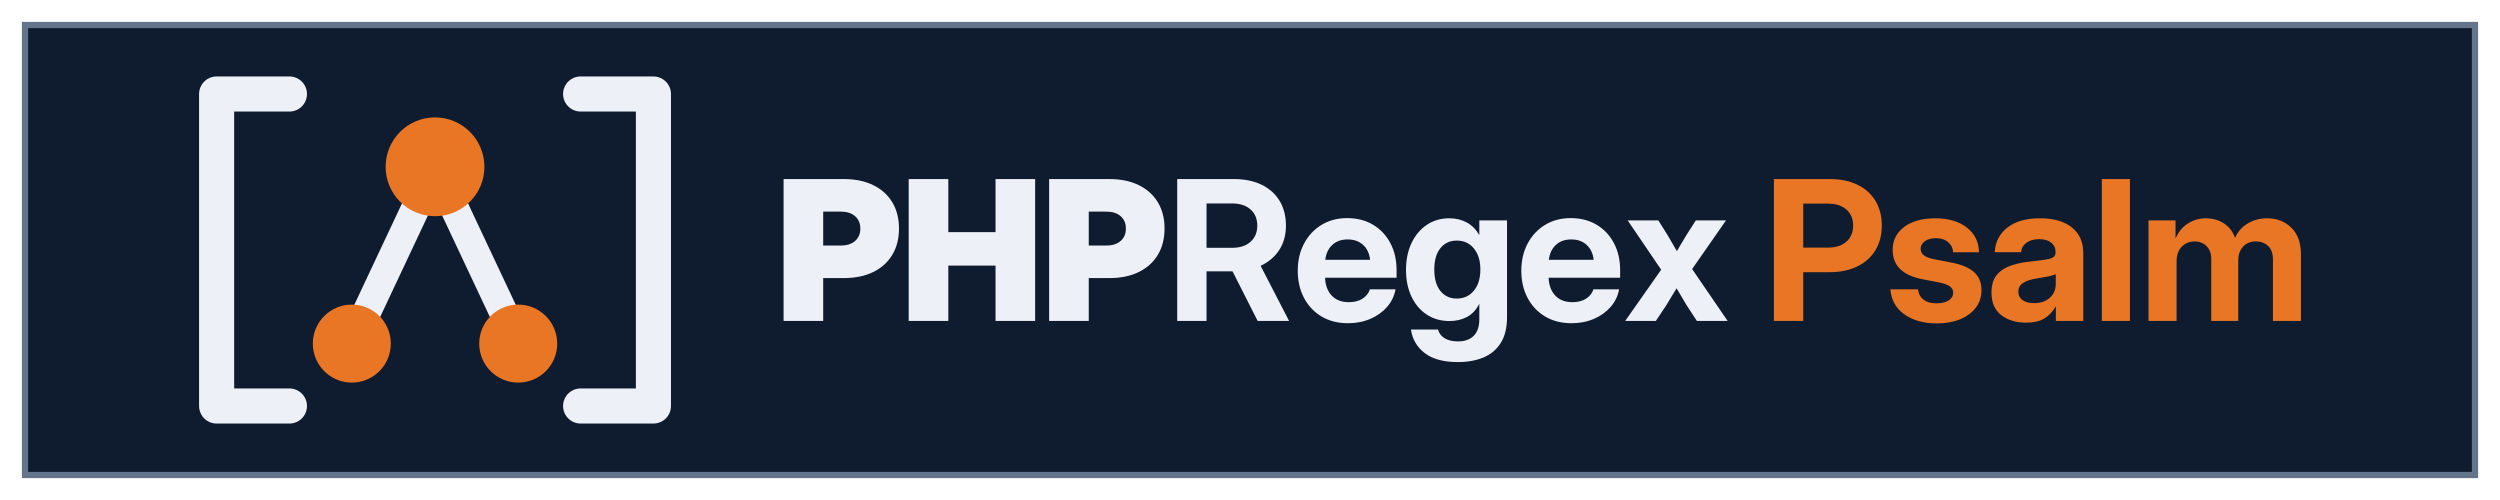
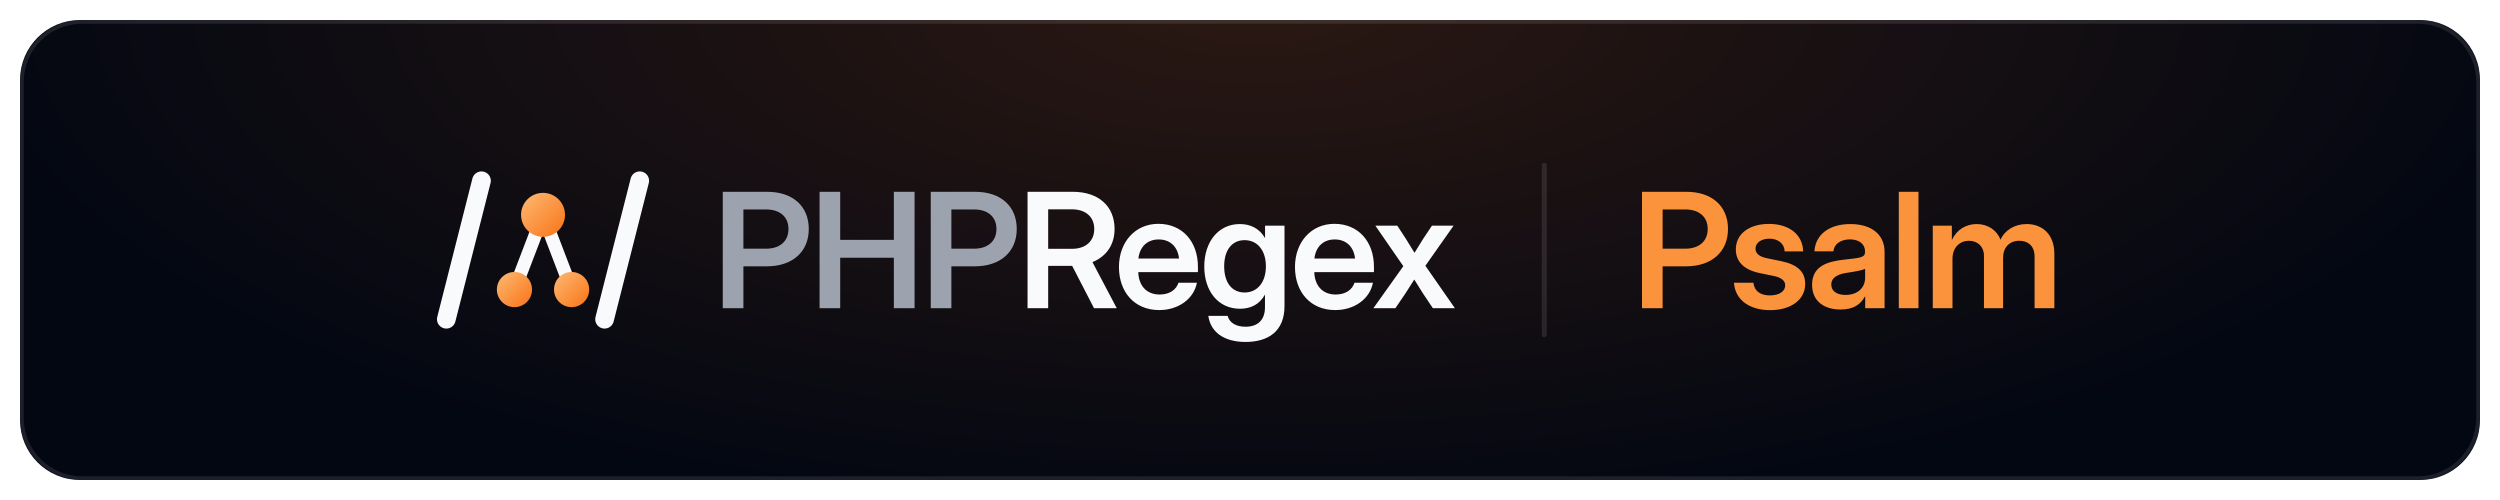
- <svg xmlns="http://www.w3.org/2000/svg" viewBox="0 0 1000 200" width="1000" height="200" role="img">
-   <style>.paper{fill:#0F1B2E}.ink-f{fill:#EDF1F7}.ink-s{stroke:#EDF1F7;fill:none}.amber-f{fill:#E97625}</style>
-   <rect x="10" y="10" width="980" height="180" class="paper" stroke="#64748B" stroke-width="2.5" />
-   <g transform="translate(174.0078 100) scale(0.52)">
-     <g fill="none" class="ink-s" stroke-width="27" stroke-linecap="round" stroke-linejoin="round">
-       <path d="M-112-120H-168V120H-112" />
-       <path d="M112-120H168V120H112" />
+ <svg xmlns="http://www.w3.org/2000/svg" viewBox="0 0 1000 200" width="1000" height="200" role="img" aria-label="PHPRegex Psalm">
+   <defs>
+     <linearGradient id="n" x1="0" y1="0" x2="1" y2="1">
+       <stop offset="0" stop-color="#FDBA74" />
+       <stop offset="1" stop-color="#F97316" />
+     </linearGradient>
+     <radialGradient id="halo" cx="500" cy="0" r="1" gradientUnits="userSpaceOnUse" gradientTransform="translate(500 0) scale(520 210) translate(-500 0)">
+       <stop offset="0" stop-color="rgba(249,115,22,0.16)" />
+       <stop offset="1" stop-color="rgba(249,115,22,0.16)" stop-opacity="0" />
+     </radialGradient>
+   </defs>
+   <rect x="8" y="8" width="984" height="184" rx="24" fill="#030712" />
+   <rect x="8" y="8" width="984" height="184" rx="24" fill="url(#halo)" />
+   <rect x="8.75" y="8.75" width="982.5" height="182.5" rx="24" fill="none" stroke="rgba(255,255,255,0.10)" stroke-width="1.5" />
+   <g transform="translate(217.21 100.00) scale(0.2198)">
+     <g fill="none" stroke="#F9FAFB" stroke-linecap="round">
+       <path d="M-176 126L-112 -126M112 126L176 -126" stroke-width="34" />
+       <path d="M0 -64L-52 72M0 -64L52 72" stroke-width="24" />
    </g>
-     <g transform="translate(0 14)">
-       <path d="M0-78L-64 58M0-78L64 58" fill="none" class="ink-s" stroke-width="22" stroke-linecap="round" />
-       <circle cx="0" cy="-78" r="38" class="amber-f" />
-       <circle cx="-64" cy="58" r="30" class="amber-f" />
-       <circle cx="64" cy="58" r="30" class="amber-f" />
+     <g fill="url(#n)">
+       <circle cx="0" cy="-64" r="40" />
+       <circle cx="-52" cy="72" r="32" />
+       <circle cx="52" cy="72" r="32" />
    </g>
  </g>
-   <g transform="translate(310.3878 128.374)">
-     <path d="M3.047 0.0V-56.748H27.155Q33.935 -56.748 38.886 -54.33Q43.837 -51.911 46.522 -47.474Q49.207 -43.037 49.207 -36.943Q49.207 -30.888 46.522 -26.432Q43.837 -21.976 38.886 -19.557Q33.935 -17.139 27.155 -17.139H18.891V0.0ZM18.891 -30.164H25.975Q29.555 -30.164 31.649 -31.992Q33.744 -33.82 33.744 -36.943Q33.744 -40.066 31.649 -41.895Q29.555 -43.723 25.975 -43.723H18.891ZM53.092 0.0V-56.748H68.936V-35.534H87.826V-56.748H103.67V0.0H87.826V-22.128H68.936V0.0ZM109.269 0.0V-56.748H133.377Q140.156 -56.748 145.107 -54.33Q150.059 -51.911 152.744 -47.474Q155.429 -43.037 155.429 -36.943Q155.429 -30.888 152.744 -26.432Q150.059 -21.976 145.107 -19.557Q140.156 -17.139 133.377 -17.139H125.112V0.0ZM125.112 -30.164H132.196Q135.776 -30.164 137.871 -31.992Q139.966 -33.82 139.966 -36.943Q139.966 -40.066 137.871 -41.895Q135.776 -43.723 132.196 -43.723H125.112Z" class="ink-f" />
-     <path transform="translate(156.2666 0)" d="M4.228 0.0V-56.748H26.927Q33.325 -56.748 37.991 -54.482Q42.656 -52.216 45.189 -48.026Q47.722 -43.837 47.722 -38.124Q47.722 -32.487 45.037 -28.374Q42.352 -24.261 37.591 -22.052L48.979 0.0H36.41L26.355 -19.843Q26.317 -19.843 26.241 -19.843H15.958V0.0ZM15.958 -29.25H26.241Q30.888 -29.25 33.573 -31.668Q36.258 -34.087 36.258 -38.124Q36.258 -42.199 33.554 -44.599Q30.85 -46.998 26.203 -46.998H15.958ZM72.554 0.914Q66.46 0.914 61.947 -1.79Q57.434 -4.494 54.939 -9.236Q52.444 -13.978 52.444 -20.071Q52.444 -26.203 54.977 -30.964Q57.51 -35.725 61.966 -38.429Q66.422 -41.133 72.173 -41.133Q78.114 -41.133 82.551 -38.486Q86.988 -35.839 89.483 -31.135Q91.978 -26.432 91.978 -20.3V-17.291H63.375Q63.527 -12.835 66.003 -10.169Q68.479 -7.503 72.896 -7.503Q76.172 -7.503 78.362 -8.912Q80.552 -10.321 81.313 -12.645H91.559Q90.835 -8.646 88.169 -5.599Q85.503 -2.552 81.466 -0.819Q77.429 0.914 72.554 0.914ZM63.451 -24.451H81.39Q80.971 -28.222 78.59 -30.412Q76.21 -32.602 72.401 -32.602Q68.631 -32.602 66.27 -30.412Q63.908 -28.222 63.451 -24.451ZM116.505 16.453Q107.936 16.453 103.251 12.873Q98.566 9.293 97.729 3.428H108.545Q109.154 5.713 111.249 6.951Q113.344 8.188 116.505 8.188Q120.618 8.188 122.846 5.941Q125.074 3.694 125.074 -0.647V-6.817H125.036Q123.246 -3.275 120.18 -1.619Q117.114 0.038 113.153 0.038Q107.897 0.038 103.975 -2.59Q100.052 -5.218 97.9 -9.807Q95.748 -14.396 95.748 -20.414Q95.748 -26.47 97.938 -31.116Q100.128 -35.763 104.032 -38.41Q107.936 -41.057 113.077 -41.057Q116.962 -41.057 120.028 -39.4Q123.094 -37.743 125.036 -34.392H125.074V-40.219H136.157V-1.562Q136.157 4.799 133.663 8.779Q131.168 12.759 126.75 14.606Q122.332 16.453 116.505 16.453ZM116.048 -8.95Q120.313 -8.95 122.903 -12.111Q125.493 -15.272 125.493 -20.566Q125.493 -25.822 122.903 -28.983Q120.313 -32.145 116.048 -32.145Q111.973 -32.145 109.516 -29.117Q107.06 -26.089 107.06 -20.566Q107.06 -15.006 109.516 -11.978Q111.973 -8.95 116.048 -8.95ZM161.979 0.914Q155.886 0.914 151.373 -1.79Q146.859 -4.494 144.365 -9.236Q141.87 -13.978 141.87 -20.071Q141.87 -26.203 144.403 -30.964Q146.936 -35.725 151.392 -38.429Q155.848 -41.133 161.599 -41.133Q167.54 -41.133 171.977 -38.486Q176.414 -35.839 178.909 -31.135Q181.403 -26.432 181.403 -20.3V-17.291H152.801Q152.953 -12.835 155.429 -10.169Q157.904 -7.503 162.322 -7.503Q165.598 -7.503 167.788 -8.912Q169.978 -10.321 170.739 -12.645H180.984Q180.261 -8.646 177.595 -5.599Q174.929 -2.552 170.892 -0.819Q166.854 0.914 161.979 0.914ZM152.877 -24.451H170.815Q170.396 -28.222 168.016 -30.412Q165.636 -32.602 161.827 -32.602Q158.057 -32.602 155.695 -30.412Q153.334 -28.222 152.877 -24.451ZM183.422 0.0 197.818 -20.49 184.412 -40.219H196.676L200.218 -34.582Q201.246 -32.83 202.198 -31.192Q203.15 -29.555 204.103 -27.917Q205.055 -29.555 206.026 -31.192Q206.997 -32.83 208.063 -34.582L211.682 -40.219H223.755L210.196 -20.757L224.402 0.0H212.101L208.063 -6.17Q206.959 -7.998 205.969 -9.693Q204.979 -11.388 203.988 -13.063Q202.96 -11.388 201.932 -9.693Q200.903 -7.998 199.799 -6.17L195.686 0.0Z" class="ink-f" />
-     <path transform="translate(394.9512 0)" d="M4.228 0.0V-56.748H26.622Q32.982 -56.748 37.648 -54.482Q42.313 -52.216 44.846 -48.026Q47.379 -43.837 47.379 -38.124Q47.379 -32.411 44.808 -28.241Q42.237 -24.07 37.553 -21.785Q32.868 -19.5 26.47 -19.5H15.958V0.0ZM15.958 -29.326H25.86Q30.507 -29.326 33.211 -31.707Q35.915 -34.087 35.915 -38.124Q35.915 -42.199 33.211 -44.561Q30.507 -46.922 25.86 -46.922H15.958ZM69.431 0.99Q61.585 0.99 56.462 -2.59Q51.34 -6.17 50.807 -12.645H61.852Q62.156 -10.017 64.061 -8.531Q65.965 -7.046 69.24 -7.046Q72.363 -7.046 74.153 -8.227Q75.943 -9.407 75.943 -11.273Q75.943 -12.873 74.553 -13.844Q73.163 -14.815 70.726 -15.311L63.68 -16.682Q51.721 -18.967 51.721 -28.412Q51.721 -34.125 56.329 -37.591Q60.938 -41.057 68.783 -41.057Q76.591 -41.057 81.352 -37.4Q86.112 -33.744 86.265 -27.46H75.867Q75.829 -29.859 73.944 -31.478Q72.059 -33.097 69.088 -33.097Q66.193 -33.097 64.556 -31.859Q62.918 -30.621 62.918 -28.831Q62.918 -27.27 64.194 -26.279Q65.47 -25.289 67.793 -24.794L75.41 -23.309Q81.504 -22.128 84.379 -19.443Q87.255 -16.758 87.255 -12.302Q87.255 -8.303 84.989 -5.313Q82.723 -2.323 78.705 -0.667Q74.687 0.99 69.431 0.99ZM105.079 0.686Q99.062 0.686 95.158 -2.323Q91.254 -5.332 91.254 -11.35Q91.254 -15.882 93.425 -18.453Q95.596 -21.023 99.176 -22.204Q102.756 -23.385 106.945 -23.766Q112.468 -24.337 114.677 -24.908Q116.886 -25.479 116.886 -27.422V-27.688Q116.886 -29.897 115.134 -31.307Q113.382 -32.716 110.297 -32.716Q107.174 -32.716 105.231 -31.269Q103.289 -29.821 103.099 -27.498H92.549Q92.93 -33.706 97.652 -37.381Q102.375 -41.057 110.64 -41.057Q118.904 -41.057 123.437 -37.381Q127.969 -33.706 127.969 -27.27V0.0H117.0V-5.675H116.848Q115.248 -2.742 112.468 -1.028Q109.688 0.686 105.079 0.686ZM108.202 -7.122Q112.239 -7.122 114.601 -9.274Q116.962 -11.426 116.962 -14.701V-18.738Q116.01 -18.205 113.801 -17.767Q111.592 -17.329 108.888 -16.91Q105.993 -16.453 103.994 -15.253Q101.994 -14.054 101.994 -11.654Q101.994 -9.521 103.689 -8.322Q105.384 -7.122 108.202 -7.122ZM146.631 -56.748V0.0H135.396V-56.748ZM154.058 0.0V-40.219H164.874V-32.982Q166.664 -37.058 169.939 -39.057Q173.215 -41.057 177.062 -41.057Q181.137 -41.057 184.279 -38.981Q187.421 -36.905 188.678 -33.211Q190.277 -36.905 193.724 -38.981Q197.171 -41.057 201.551 -41.057Q207.34 -41.057 211.187 -37.305Q215.033 -33.554 215.033 -26.66V0.0H203.836V-24.604Q203.836 -28.222 201.875 -30.012Q199.913 -31.802 197.019 -31.802Q193.781 -31.802 191.877 -29.707Q189.973 -27.612 189.973 -24.223V0.0H179.156V-24.908Q179.156 -28.031 177.29 -29.917Q175.424 -31.802 172.491 -31.802Q169.482 -31.802 167.388 -29.707Q165.293 -27.612 165.293 -23.728V0.0Z" class="amber-f" />
-   </g>
+   <path d="M289.11 123.28H297.36V106.53H306.73C316.95 106.53 323.51 100.75 323.51 91.59C323.51 82.47 317.11 76.72 306.89 76.72H289.11ZM297.36 99.47V83.78H306.42C311.98 83.78 315.39 86.75 315.39 91.59C315.39 96.47 311.98 99.47 306.42 99.47Z M327.83 123.28H336.08V103.09H357.54V123.28H365.83V76.72H357.54V95.94H336.08V76.72H327.83Z M372.3 123.28H380.55V106.53H389.92C400.14 106.53 406.7 100.75 406.7 91.59C406.7 82.47 400.3 76.72 390.08 76.72H372.3ZM380.55 99.47V83.78H389.61C395.17 83.78 398.58 86.75 398.58 91.59C398.58 96.47 395.17 99.47 389.61 99.47Z" fill="#9CA3AF" />
+   <path d="M411.02 123.28H419.27V106.34H428.64C428.73 106.34 428.8 106.34 428.86 106.34L437.61 123.28H446.7L436.98 104.84C442.52 102.59 445.83 97.94 445.83 91.59C445.83 82.47 439.42 76.72 429.17 76.72H411.02ZM419.27 99.53V83.72H428.7C434.27 83.72 437.7 86.75 437.7 91.59C437.7 96.47 434.27 99.53 428.77 99.53Z M463.67 124.03C471.39 124.03 477.52 119.56 478.77 113.09H471.39C470.49 115.91 467.83 117.81 463.86 117.81C458.55 117.81 455.49 114.22 455.3 108.84H479.17V106.69C479.17 96.56 472.86 89.53 463.36 89.53C454.11 89.53 447.58 96.78 447.58 106.81C447.58 116.81 453.77 124.03 463.67 124.03ZM455.36 103.41C455.89 98.69 458.92 95.78 463.49 95.78C468.05 95.78 471.11 98.69 471.61 103.41Z M498.21 136.78C507.14 136.78 513.8 132.66 513.8 122.44V90.28H506.02V95.19H505.99C503.8 91.41 500.21 89.62 495.92 89.62C487.46 89.62 481.71 96.59 481.71 106.62C481.71 116.56 487.36 123.5 495.99 123.5C500.33 123.5 503.83 121.75 505.96 117.88H505.99V122.91C505.99 127.97 503.14 130.69 498.21 130.69C494.52 130.69 491.8 129.19 491.05 126.34H483.33C484.21 132.75 489.49 136.78 498.21 136.78ZM497.83 117C492.96 117 489.67 113.28 489.67 106.53C489.67 99.81 492.96 96.06 497.83 96.06C502.99 96.06 506.36 100.19 506.36 106.53C506.36 112.88 502.99 117 497.83 117Z M534.08 124.03C541.8 124.03 547.93 119.56 549.18 113.09H541.8C540.89 115.91 538.24 117.81 534.27 117.81C528.96 117.81 525.89 114.22 525.71 108.84H549.58V106.69C549.58 96.56 543.27 89.53 533.77 89.53C524.52 89.53 517.99 96.78 517.99 106.81C517.99 116.81 524.18 124.03 534.08 124.03ZM525.77 103.41C526.3 98.69 529.33 95.78 533.89 95.78C538.46 95.78 541.52 98.69 542.02 103.41Z M549.36 123.28H558.15L562.15 117.41C563.4 115.47 564.55 113.62 565.71 111.81C566.86 113.62 567.99 115.47 569.21 117.41L573.15 123.28H581.96L570.15 106.31L581.43 90.28H572.77L569.27 95.53C568.05 97.47 566.93 99.28 565.8 101.12C564.68 99.28 563.55 97.47 562.36 95.53L558.93 90.28H550.15L561.33 106.47Z" fill="#F9FAFB" />
+   <rect x="616.72" y="65.08" width="2" height="69.84" rx="1" fill="rgba(255,255,255,0.10)" />
+   <path d="M656.8 123.28H665.05V106.53H674.42C684.64 106.53 691.2 100.75 691.2 91.59C691.2 82.47 684.8 76.72 674.58 76.72H656.8ZM665.05 99.47V83.78H674.11C679.67 83.78 683.08 86.75 683.08 91.59C683.08 96.47 679.67 99.47 674.11 99.47Z M708.08 124.06C716.23 124.06 722.08 120 722.08 113.56C722.08 108.72 719.05 105.84 712.52 104.47L706.58 103.25C703.83 102.66 702.2 101.44 702.2 99.47C702.2 97.22 704.33 95.47 707.8 95.47C711.39 95.47 713.8 97.62 713.86 100.56H721.27C721.08 93.78 715.61 89.56 707.61 89.56C699.55 89.56 694.33 93.66 694.33 99.72C694.33 104.72 697.64 107.94 703.95 109.25L709.58 110.41C712.36 111 714.08 112.16 714.08 114.16C714.08 116.5 711.77 118.16 707.95 118.16C704.02 118.16 701.7 116.31 701.36 113.09H693.58C694.08 120.19 700.05 124.06 708.08 124.06Z M736.24 123.81C741.61 123.81 744.39 121.56 745.95 118.62H746.08V123.28H753.83V100.78C753.83 93.91 748.74 89.62 740.14 89.62C731.52 89.62 726.14 93.97 725.77 100.53H733.36C733.58 97.75 736.14 95.75 739.99 95.75C743.77 95.75 746.02 97.75 746.02 100.56V100.81C746.02 103.06 743.92 103.16 737.8 103.84C730.99 104.56 724.83 106.41 724.83 113.91C724.83 120.5 729.67 123.81 736.24 123.81ZM738.17 117.97C734.74 117.97 732.52 116.44 732.52 113.84C732.52 110.84 735.39 109.62 738.77 109.12C742.02 108.62 745.08 108.12 746.05 107.5V111.06C746.05 114.91 743.33 117.97 738.17 117.97Z M767.39 76.72H759.52V123.28H767.39Z M773.11 123.28H780.99V103.59C780.99 98.88 784.02 96.31 787.58 96.31C791.08 96.31 793.58 98.66 793.58 102.25V123.28H801.24V103.03C801.24 99.09 803.71 96.31 807.71 96.31C811.08 96.31 813.83 98.25 813.83 102.62V123.28H821.74V101.5C821.74 93.75 816.93 89.62 810.68 89.62C805.86 89.62 801.93 92.06 800.18 95.88C798.8 92.09 795.14 89.62 790.68 89.62C786.52 89.62 782.74 91.75 780.74 96V90.28H773.11Z" fill="#FB923C" />
</svg>
